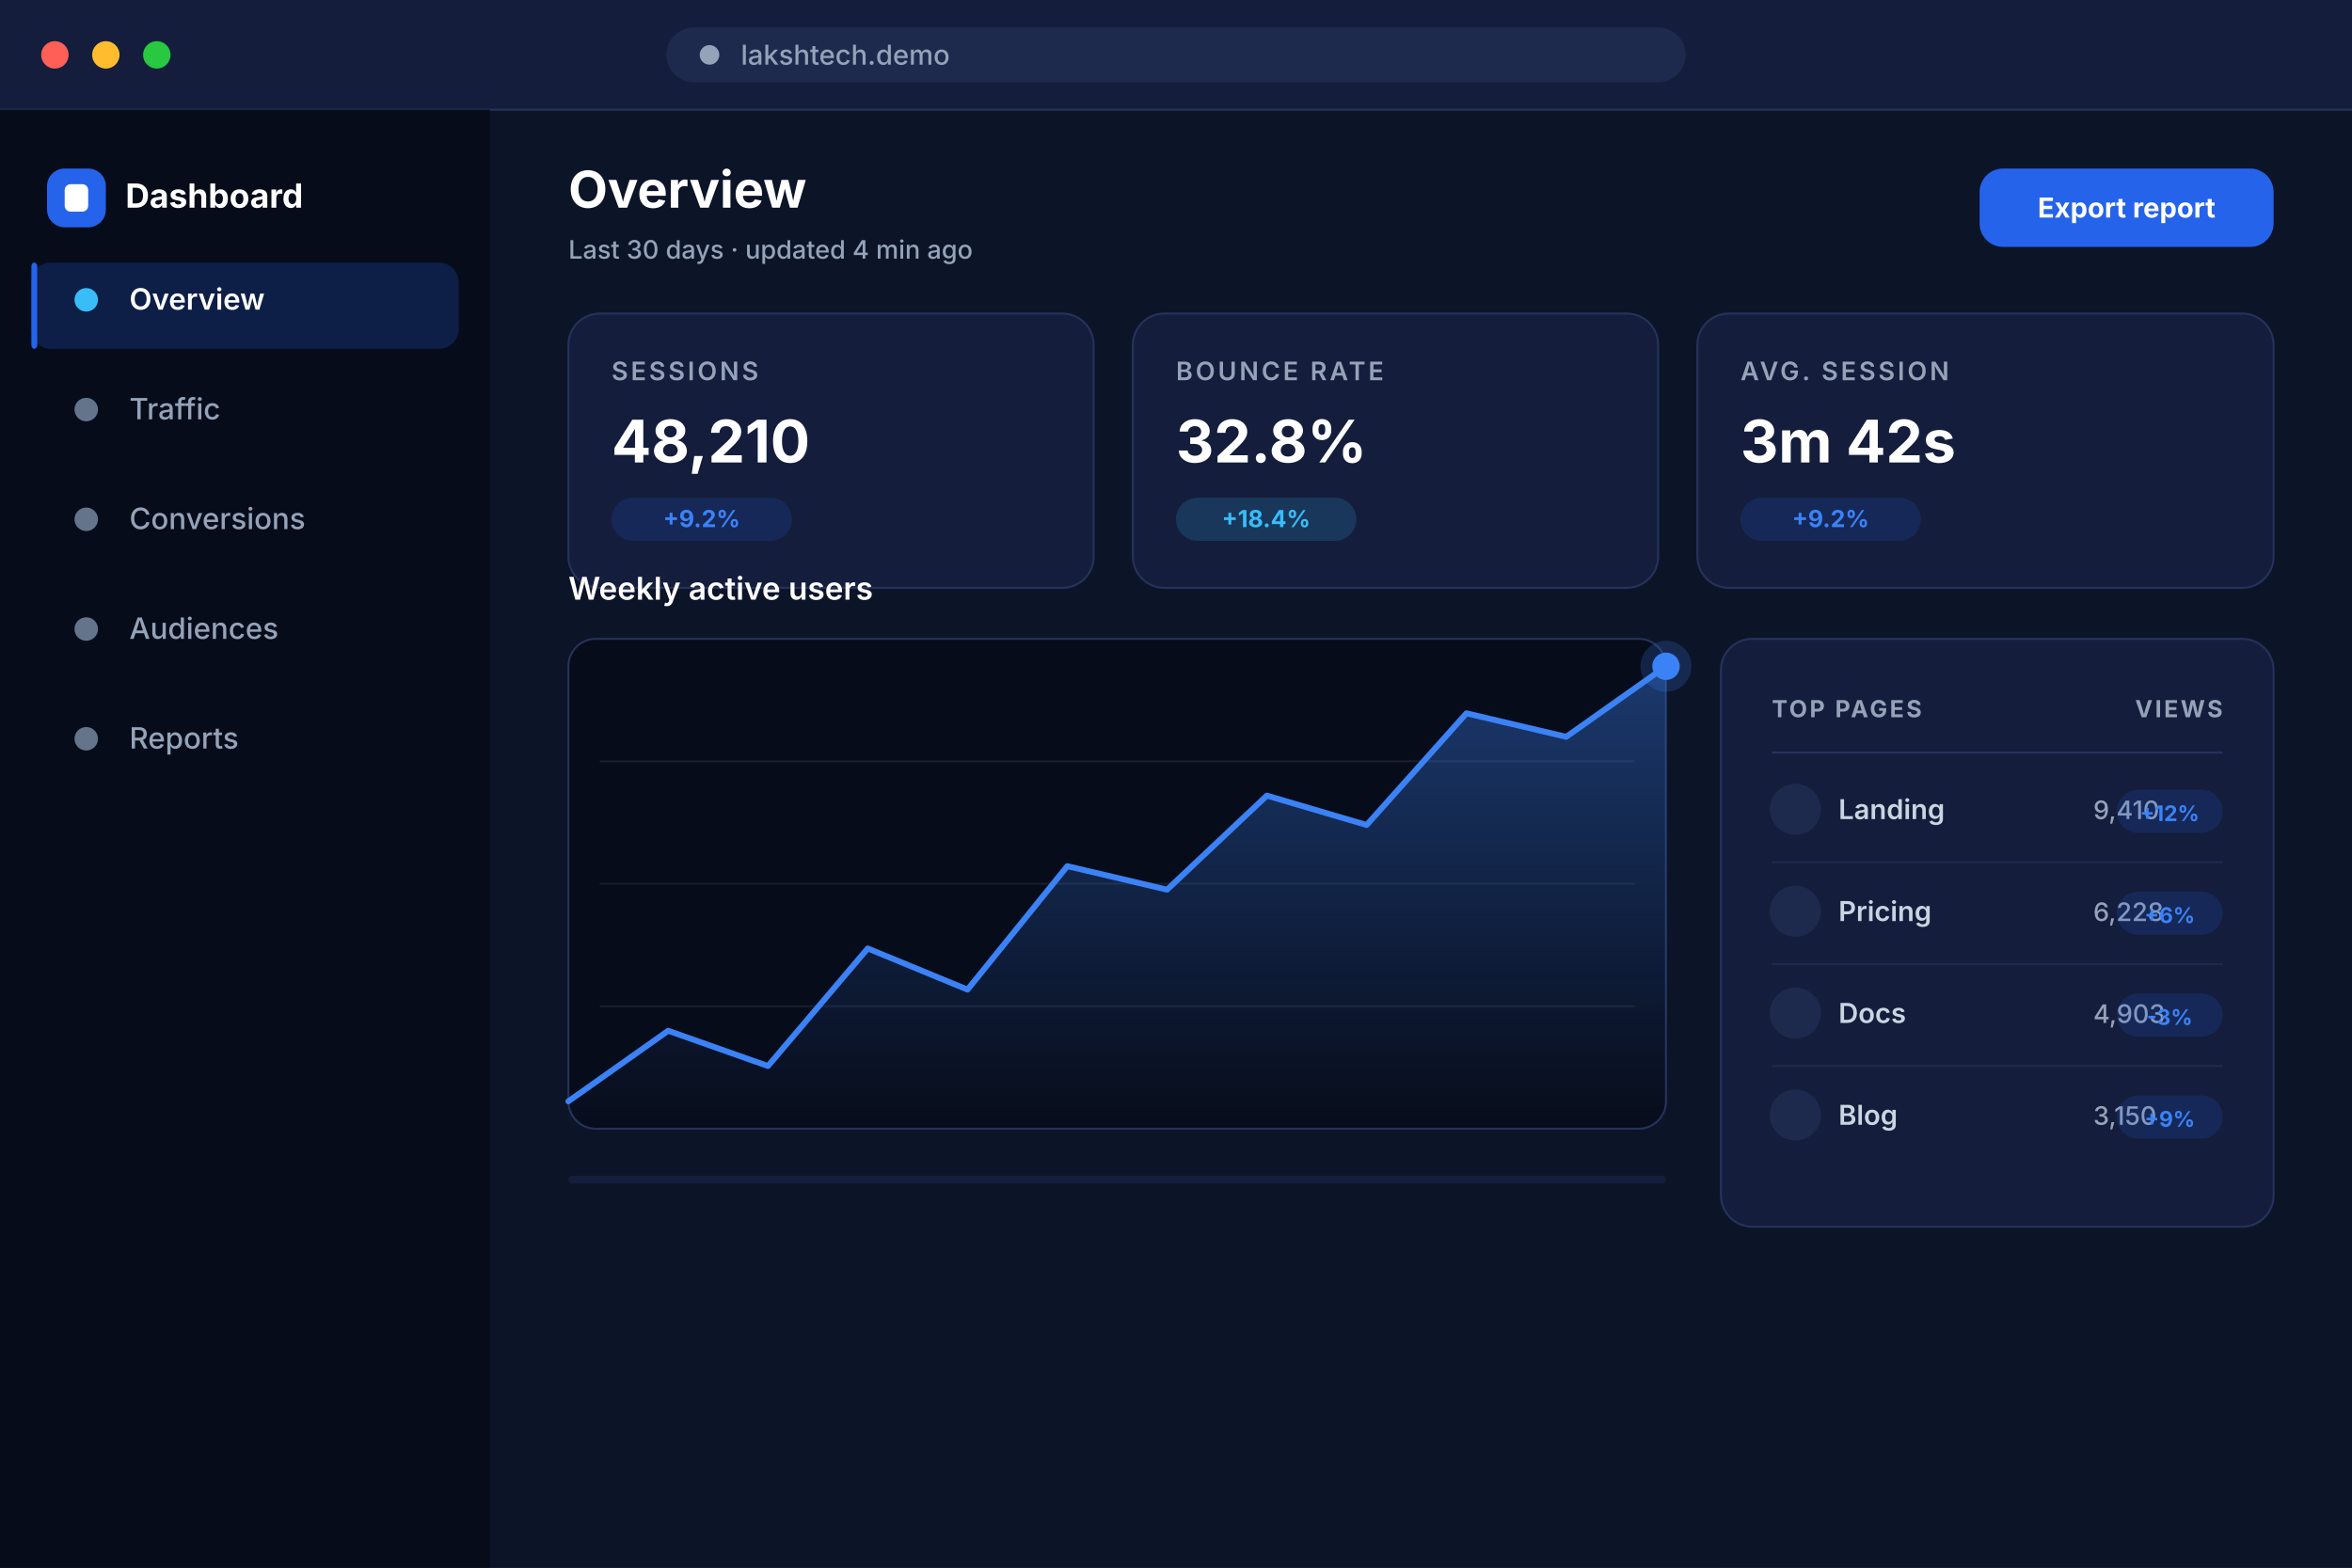
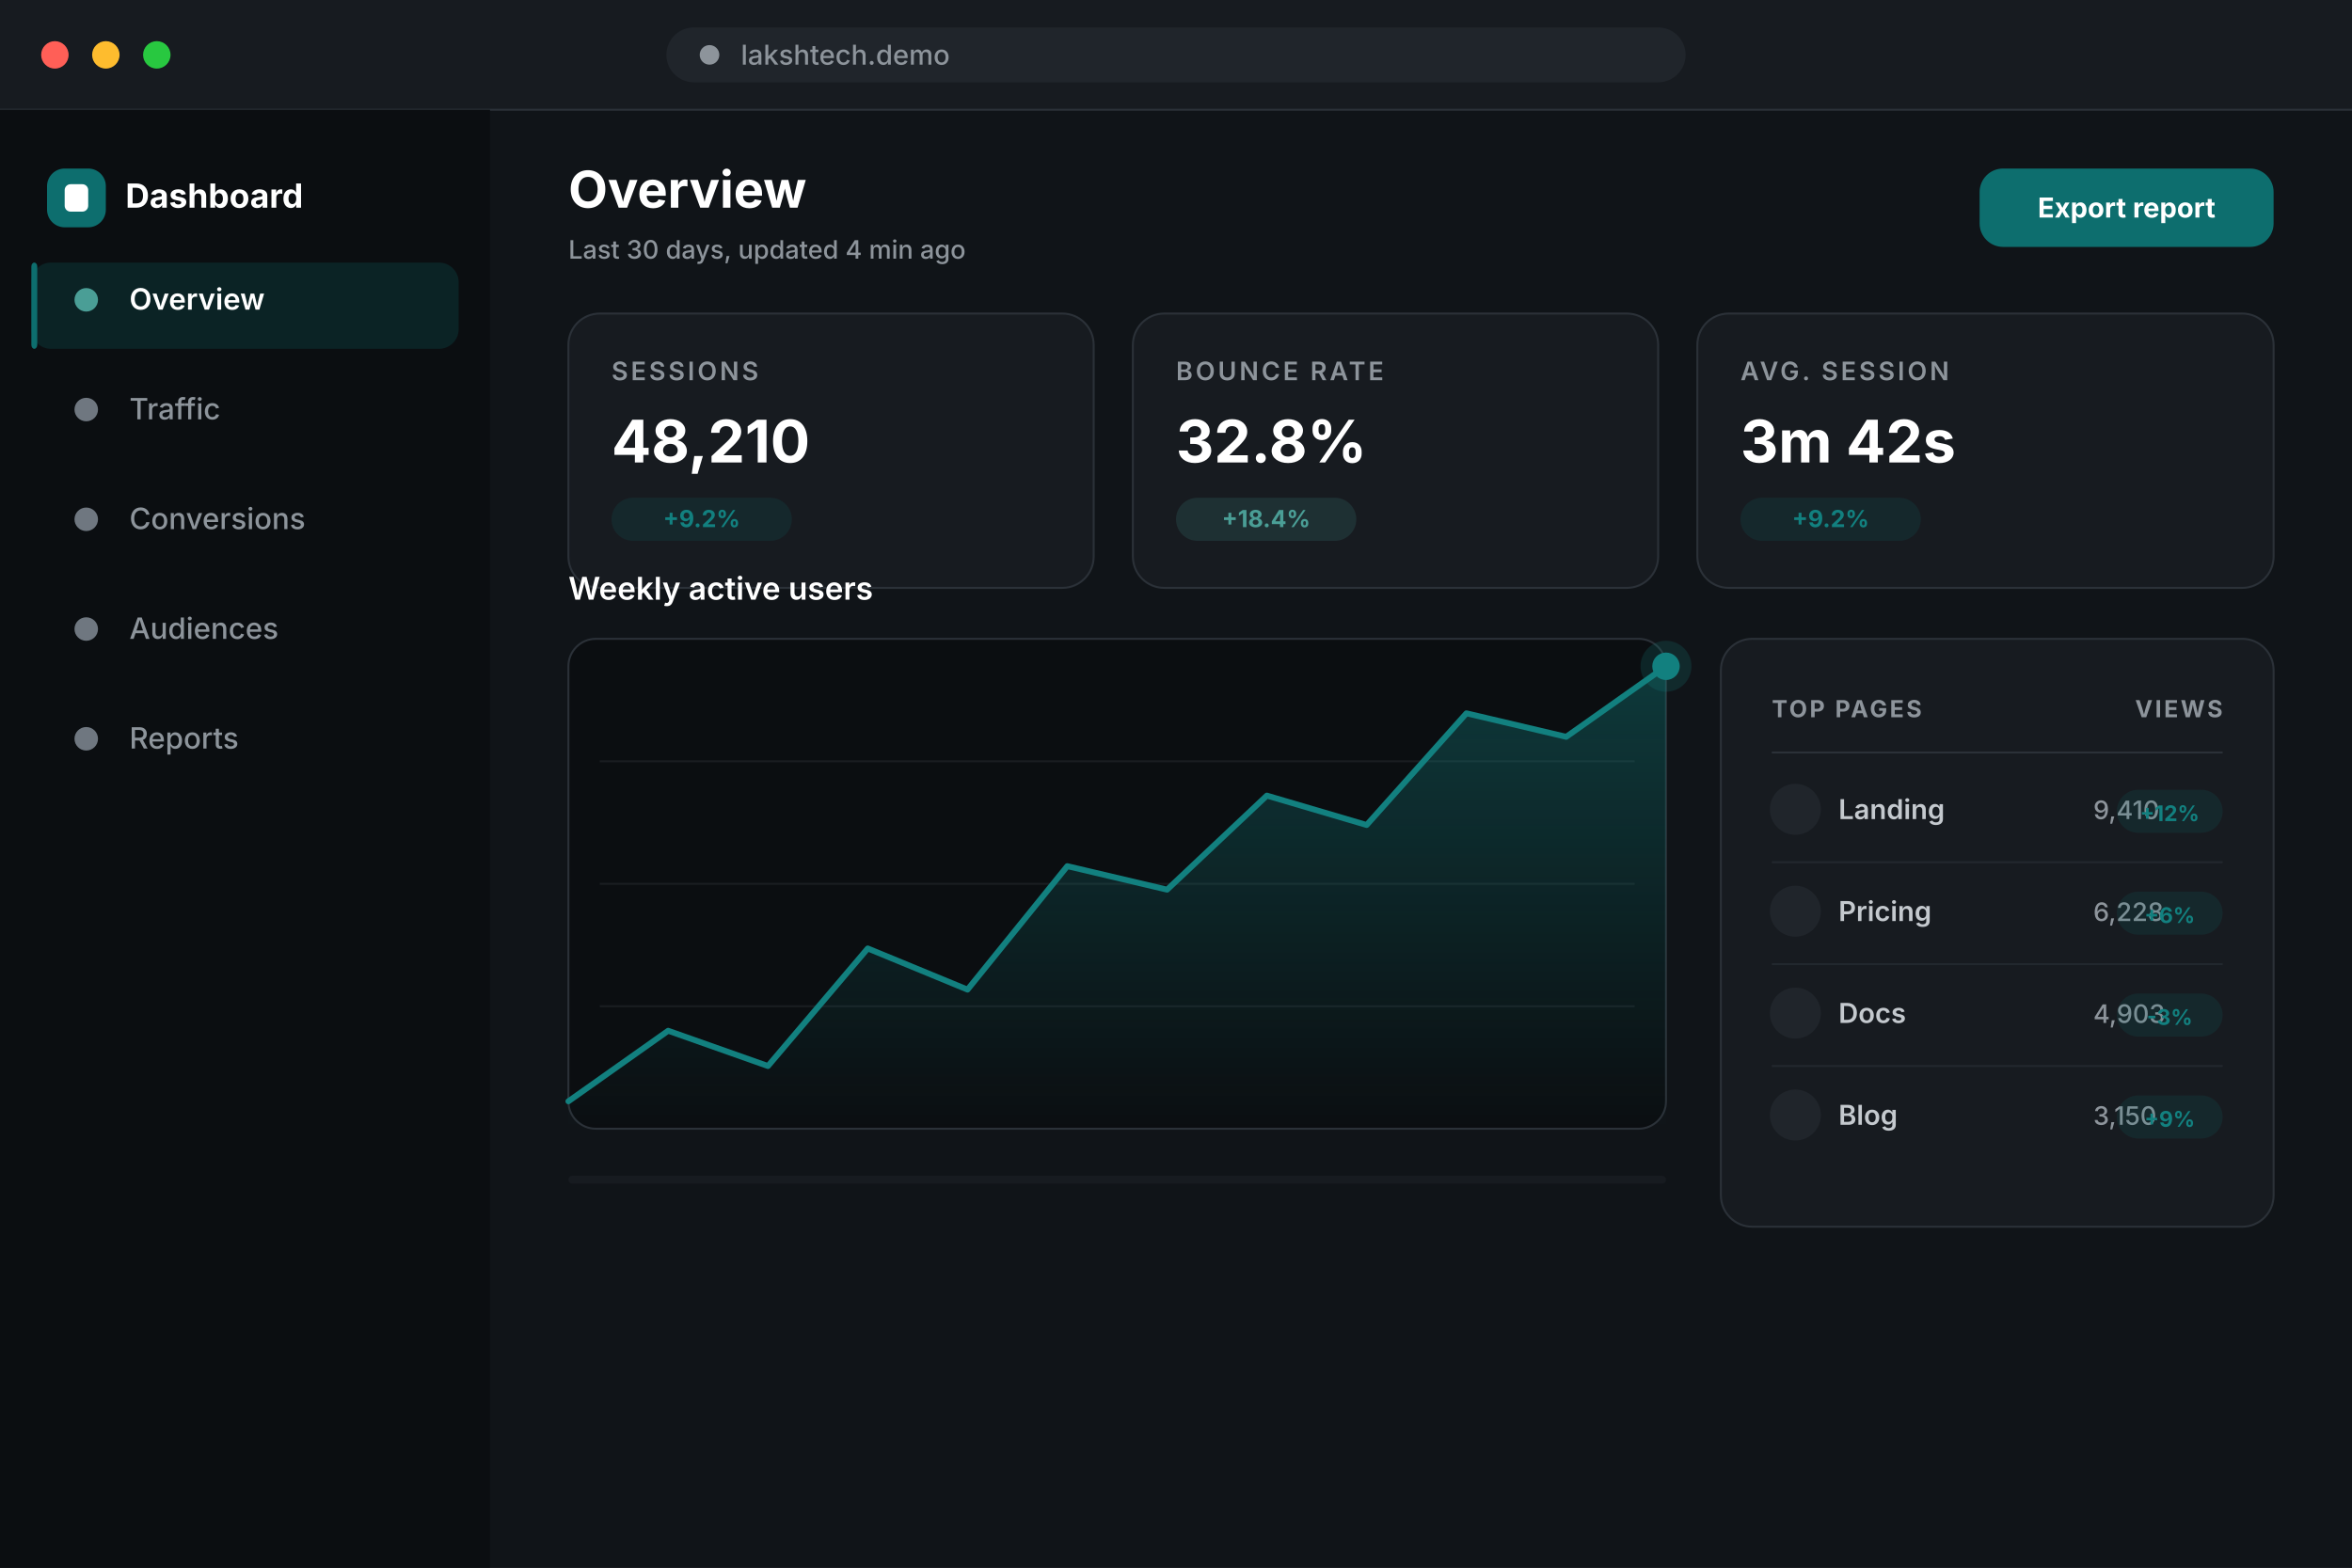
<svg xmlns="http://www.w3.org/2000/svg" viewBox="0 0 1200 800" width="1200" height="800" role="img" aria-label="aurora-analytics interface mockup">
-   <rect x="0" y="0" width="1200" height="800" rx="0" fill="#070C1A" />
+   <rect x="0" y="0" width="1200" height="800" rx="0" fill="#0b0e11" />
  <defs>
    <linearGradient id="bgGrad" x1="0" y1="0" x2="1" y2="1">
-       <stop offset="0%" stop-color="#070C1A" />
-       <stop offset="100%" stop-color="#141E3C" />
+       <stop offset="0%" stop-color="#0b0e11" />
+       <stop offset="100%" stop-color="#171b20" />
    </linearGradient>
  </defs>
  <rect x="0" y="0" width="1200" height="800" rx="0" fill="url(#bgGrad)" />
-   <rect x="0" y="0" width="1200" height="800" rx="0" fill="#0C1428" />
-   <rect x="0" y="0" width="1200" height="56" rx="0" fill="#141E3C" />
-   <line x1="0" y1="56" x2="1200" y2="56" stroke="#26325A" stroke-width="1" />
+   <rect x="0" y="0" width="1200" height="800" rx="0" fill="#101418" />
+   <rect x="0" y="0" width="1200" height="56" rx="0" fill="#171b20" />
+   <line x1="0" y1="56" x2="1200" y2="56" stroke="#2b3138" stroke-width="1" />
  <circle cx="28" cy="28" r="7" fill="#FF5F57" />
  <circle cx="54" cy="28" r="7" fill="#FEBC2E" />
  <circle cx="80" cy="28" r="7" fill="#28C840" />
-   <rect x="340" y="14" width="520" height="28" rx="14" fill="#1E2A4D" />
-   <circle cx="362" cy="28" r="5" fill="#94A3B8" />
-   <text x="378" y="33" font-family="Inter, Segoe UI, Arial, sans-serif" font-size="14" font-weight="500" fill="#94A3B8" text-anchor="start">lakshtech.demo</text>
-   <rect x="0" y="56" width="250" height="744" rx="0" fill="#070C1A" />
-   <rect x="24" y="86" width="30" height="30" rx="9" fill="#2563EB" />
+   <rect x="340" y="14" width="520" height="28" rx="14" fill="#20252b" />
+   <circle cx="362" cy="28" r="5" fill="#8d949b" />
+   <text x="378" y="33" font-family="Inter, Segoe UI, Arial, sans-serif" font-size="14" font-weight="500" fill="#8d949b" text-anchor="start">lakshtech.demo</text>
+   <rect x="0" y="56" width="250" height="744" rx="0" fill="#0b0e11" />
+   <rect x="24" y="86" width="30" height="30" rx="9" fill="#0d6e6e" />
  <rect x="33" y="94" width="12" height="14" rx="3" fill="#FFFFFF" />
  <text x="64" y="106" font-family="Inter, Segoe UI, Arial, sans-serif" font-size="17" font-weight="700" fill="#FFFFFF" text-anchor="start">Dashboard</text>
-   <rect x="16" y="134" width="218" height="44" rx="10" fill="rgba(37,99,235,.22)" />
-   <rect x="16" y="134" width="3" height="44" rx="2" fill="#2563EB" />
-   <circle cx="44" cy="153" r="6" fill="#38BDF8" />
+   <rect x="16" y="134" width="218" height="44" rx="10" fill="rgba(13,110,110,.22)" />
+   <rect x="16" y="134" width="3" height="44" rx="2" fill="#0d6e6e" />
+   <circle cx="44" cy="153" r="6" fill="#4a9e96" />
  <text x="66" y="158" font-family="Inter, Segoe UI, Arial, sans-serif" font-size="15" font-weight="600" fill="#FFFFFF" text-anchor="start">Overview</text>
-   <circle cx="44" cy="209" r="6" fill="#64748B" />
-   <text x="66" y="214" font-family="Inter, Segoe UI, Arial, sans-serif" font-size="15" font-weight="500" fill="#94A3B8" text-anchor="start">Traffic</text>
-   <circle cx="44" cy="265" r="6" fill="#64748B" />
-   <text x="66" y="270" font-family="Inter, Segoe UI, Arial, sans-serif" font-size="15" font-weight="500" fill="#94A3B8" text-anchor="start">Conversions</text>
-   <circle cx="44" cy="321" r="6" fill="#64748B" />
-   <text x="66" y="326" font-family="Inter, Segoe UI, Arial, sans-serif" font-size="15" font-weight="500" fill="#94A3B8" text-anchor="start">Audiences</text>
-   <circle cx="44" cy="377" r="6" fill="#64748B" />
-   <text x="66" y="382" font-family="Inter, Segoe UI, Arial, sans-serif" font-size="15" font-weight="500" fill="#94A3B8" text-anchor="start">Reports</text>
+   <circle cx="44" cy="209" r="6" fill="#6f7780" />
+   <text x="66" y="214" font-family="Inter, Segoe UI, Arial, sans-serif" font-size="15" font-weight="500" fill="#8d949b" text-anchor="start">Traffic</text>
+   <circle cx="44" cy="265" r="6" fill="#6f7780" />
+   <text x="66" y="270" font-family="Inter, Segoe UI, Arial, sans-serif" font-size="15" font-weight="500" fill="#8d949b" text-anchor="start">Conversions</text>
+   <circle cx="44" cy="321" r="6" fill="#6f7780" />
+   <text x="66" y="326" font-family="Inter, Segoe UI, Arial, sans-serif" font-size="15" font-weight="500" fill="#8d949b" text-anchor="start">Audiences</text>
+   <circle cx="44" cy="377" r="6" fill="#6f7780" />
+   <text x="66" y="382" font-family="Inter, Segoe UI, Arial, sans-serif" font-size="15" font-weight="500" fill="#8d949b" text-anchor="start">Reports</text>
  <rect x="250" y="56" width="950" height="744" rx="0" fill="transparent" />
  <text x="290" y="106" font-family="Inter, Segoe UI, Arial, sans-serif" font-size="26" font-weight="700" fill="#FFFFFF" text-anchor="start">Overview</text>
-   <text x="290" y="132" font-family="Inter, Segoe UI, Arial, sans-serif" font-size="13" font-weight="500" fill="#94A3B8" text-anchor="start">Last 30 days · updated 4 min ago</text>
-   <rect x="1010" y="86" width="150" height="40" rx="12" fill="#2563EB" />
+   <text x="290" y="132" font-family="Inter, Segoe UI, Arial, sans-serif" font-size="13" font-weight="500" fill="#8d949b" text-anchor="start">Last 30 days, updated 4 min ago</text>
+   <rect x="1010" y="86" width="150" height="40" rx="12" fill="#0d6e6e" />
  <text x="1085" y="111" font-family="Inter, Segoe UI, Arial, sans-serif" font-size="14" font-weight="700" fill="#FFFFFF" text-anchor="middle">Export report</text>
-   <rect x="290" y="160" width="268" height="140" rx="16" fill="#141E3C" />
-   <rect x="290" y="160" width="268" height="140" rx="16" fill="none" stroke="#26325A" stroke-width="1" />
-   <text x="312" y="194" font-family="Inter, Segoe UI, Arial, sans-serif" font-size="13" font-weight="600" fill="#94A3B8" text-anchor="start" letter-spacing="1.4">SESSIONS</text>
+   <rect x="290" y="160" width="268" height="140" rx="16" fill="#171b20" />
+   <rect x="290" y="160" width="268" height="140" rx="16" fill="none" stroke="#2b3138" stroke-width="1" />
+   <text x="312" y="194" font-family="Inter, Segoe UI, Arial, sans-serif" font-size="13" font-weight="600" fill="#8d949b" text-anchor="start" letter-spacing="1.4">SESSIONS</text>
  <text x="312" y="236" font-family="Inter, Segoe UI, Arial, sans-serif" font-size="30" font-weight="700" fill="#FFFFFF" text-anchor="start">48,210</text>
-   <rect x="312" y="254" width="92" height="22" rx="11" fill="rgba(37,99,235,.16)" />
-   <text x="358" y="269" font-family="Inter, Segoe UI, Arial, sans-serif" font-size="12" font-weight="700" fill="#3B82F6" text-anchor="middle">+9.2%</text>
-   <rect x="578" y="160" width="268" height="140" rx="16" fill="#141E3C" />
-   <rect x="578" y="160" width="268" height="140" rx="16" fill="none" stroke="#26325A" stroke-width="1" />
-   <text x="600" y="194" font-family="Inter, Segoe UI, Arial, sans-serif" font-size="13" font-weight="600" fill="#94A3B8" text-anchor="start" letter-spacing="1.4">BOUNCE RATE</text>
+   <rect x="312" y="254" width="92" height="22" rx="11" fill="rgba(13,110,110,.16)" />
+   <text x="358" y="269" font-family="Inter, Segoe UI, Arial, sans-serif" font-size="12" font-weight="700" fill="#12807f" text-anchor="middle">+9.2%</text>
+   <rect x="578" y="160" width="268" height="140" rx="16" fill="#171b20" />
+   <rect x="578" y="160" width="268" height="140" rx="16" fill="none" stroke="#2b3138" stroke-width="1" />
+   <text x="600" y="194" font-family="Inter, Segoe UI, Arial, sans-serif" font-size="13" font-weight="600" fill="#8d949b" text-anchor="start" letter-spacing="1.4">BOUNCE RATE</text>
  <text x="600" y="236" font-family="Inter, Segoe UI, Arial, sans-serif" font-size="30" font-weight="700" fill="#FFFFFF" text-anchor="start">32.8%</text>
-   <rect x="600" y="254" width="92" height="22" rx="11" fill="rgba(56,189,248,.16)" />
-   <text x="646" y="269" font-family="Inter, Segoe UI, Arial, sans-serif" font-size="12" font-weight="700" fill="#38BDF8" text-anchor="middle">+18.4%</text>
-   <rect x="866" y="160" width="294" height="140" rx="16" fill="#141E3C" />
-   <rect x="866" y="160" width="294" height="140" rx="16" fill="none" stroke="#26325A" stroke-width="1" />
-   <text x="888" y="194" font-family="Inter, Segoe UI, Arial, sans-serif" font-size="13" font-weight="600" fill="#94A3B8" text-anchor="start" letter-spacing="1.4">AVG. SESSION</text>
+   <rect x="600" y="254" width="92" height="22" rx="11" fill="rgba(74,158,150,.16)" />
+   <text x="646" y="269" font-family="Inter, Segoe UI, Arial, sans-serif" font-size="12" font-weight="700" fill="#4a9e96" text-anchor="middle">+18.4%</text>
+   <rect x="866" y="160" width="294" height="140" rx="16" fill="#171b20" />
+   <rect x="866" y="160" width="294" height="140" rx="16" fill="none" stroke="#2b3138" stroke-width="1" />
+   <text x="888" y="194" font-family="Inter, Segoe UI, Arial, sans-serif" font-size="13" font-weight="600" fill="#8d949b" text-anchor="start" letter-spacing="1.4">AVG. SESSION</text>
  <text x="888" y="236" font-family="Inter, Segoe UI, Arial, sans-serif" font-size="30" font-weight="700" fill="#FFFFFF" text-anchor="start">3m 42s</text>
-   <rect x="888" y="254" width="92" height="22" rx="11" fill="rgba(37,99,235,.16)" />
-   <text x="934" y="269" font-family="Inter, Segoe UI, Arial, sans-serif" font-size="12" font-weight="700" fill="#3B82F6" text-anchor="middle">+9.2%</text>
+   <rect x="888" y="254" width="92" height="22" rx="11" fill="rgba(13,110,110,.16)" />
+   <text x="934" y="269" font-family="Inter, Segoe UI, Arial, sans-serif" font-size="12" font-weight="700" fill="#12807f" text-anchor="middle">+9.2%</text>
  <defs>
    <linearGradient id="ac290326" x1="0" y1="0" x2="0" y2="1">
-       <stop offset="0%" stop-color="#3B82F6" stop-opacity=".38" />
-       <stop offset="100%" stop-color="#3B82F6" stop-opacity="0" />
+       <stop offset="0%" stop-color="#12807f" stop-opacity=".38" />
+       <stop offset="100%" stop-color="#12807f" stop-opacity="0" />
    </linearGradient>
  </defs>
-   <rect x="290" y="326" width="560" height="250" rx="14" fill="#070C1A" />
-   <rect x="290" y="326" width="560" height="250" rx="14" fill="none" stroke="#26325A" />
-   <line x1="306" y1="388.5" x2="834" y2="388.5" stroke="rgba(148,163,184,.12)" stroke-width="1" />
-   <line x1="306" y1="451" x2="834" y2="451" stroke="rgba(148,163,184,.12)" stroke-width="1" />
-   <line x1="306" y1="513.5" x2="834" y2="513.5" stroke="rgba(148,163,184,.12)" stroke-width="1" />
+   <rect x="290" y="326" width="560" height="250" rx="14" fill="#0b0e11" />
+   <rect x="290" y="326" width="560" height="250" rx="14" fill="none" stroke="#2b3138" />
+   <line x1="306" y1="388.5" x2="834" y2="388.5" stroke="rgba(141,148,155,.12)" stroke-width="1" />
+   <line x1="306" y1="451" x2="834" y2="451" stroke="rgba(141,148,155,.12)" stroke-width="1" />
+   <line x1="306" y1="513.5" x2="834" y2="513.5" stroke="rgba(141,148,155,.12)" stroke-width="1" />
  <path d="M290,576 L290,562 L340.909,526 L391.818,544 L442.727,484 L493.636,505 L544.545,442 L595.455,454 L646.364,406 L697.273,421 L748.182,364 L799.091,376 L850,340 L850,576 Z" fill="url(#ac290326)" />
-   <polyline points="290,562 340.909,526 391.818,544 442.727,484 493.636,505 544.545,442 595.455,454 646.364,406 697.273,421 748.182,364 799.091,376 850,340" fill="none" stroke="#3B82F6" stroke-width="3" stroke-linecap="round" stroke-linejoin="round" />
-   <circle cx="850" cy="340" r="7" fill="#3B82F6" />
-   <circle cx="850" cy="340" r="13" fill="#3B82F6" opacity=".2" />
+   <polyline points="290,562 340.909,526 391.818,544 442.727,484 493.636,505 544.545,442 595.455,454 646.364,406 697.273,421 748.182,364 799.091,376 850,340" fill="none" stroke="#12807f" stroke-width="3" stroke-linecap="round" stroke-linejoin="round" />
+   <circle cx="850" cy="340" r="7" fill="#12807f" />
+   <circle cx="850" cy="340" r="13" fill="#12807f" opacity=".2" />
  <text x="290" y="306" font-family="Inter, Segoe UI, Arial, sans-serif" font-size="16" font-weight="600" fill="#FFFFFF" text-anchor="start">Weekly active users</text>
-   <rect x="878" y="326" width="282" height="300" rx="16" fill="#141E3C" />
-   <rect x="878" y="326" width="282" height="300" rx="16" fill="none" stroke="#26325A" />
-   <text x="904" y="366" font-family="Inter, Segoe UI, Arial, sans-serif" font-size="12" font-weight="700" fill="#94A3B8" text-anchor="start" letter-spacing="1.2">TOP PAGES</text>
-   <text x="1134" y="366" font-family="Inter, Segoe UI, Arial, sans-serif" font-size="12" font-weight="700" fill="#94A3B8" text-anchor="end" letter-spacing="1.2">VIEWS</text>
-   <line x1="904" y1="384" x2="1134" y2="384" stroke="#26325A" stroke-width="1" />
-   <circle cx="916" cy="413" r="13" fill="#1E2A4D" />
-   <text x="938" y="418" font-family="Inter, Segoe UI, Arial, sans-serif" font-size="14" font-weight="600" fill="#CBD5E1" text-anchor="start">Landing</text>
-   <text x="1068" y="418" font-family="Inter, Segoe UI, Arial, sans-serif" font-size="13" font-weight="500" fill="#94A3B8" text-anchor="start">9,410</text>
-   <rect x="1080" y="403" width="54" height="22" rx="11" fill="rgba(37,99,235,.16)" />
-   <text x="1107" y="419" font-family="Inter, Segoe UI, Arial, sans-serif" font-size="11" font-weight="700" fill="#3B82F6" text-anchor="middle">+12%</text>
-   <line x1="904" y1="440" x2="1134" y2="440" stroke="rgba(38,50,90,.6)" stroke-width="1" />
-   <circle cx="916" cy="465" r="13" fill="#1E2A4D" />
-   <text x="938" y="470" font-family="Inter, Segoe UI, Arial, sans-serif" font-size="14" font-weight="600" fill="#CBD5E1" text-anchor="start">Pricing</text>
-   <text x="1068" y="470" font-family="Inter, Segoe UI, Arial, sans-serif" font-size="13" font-weight="500" fill="#94A3B8" text-anchor="start">6,228</text>
-   <rect x="1080" y="455" width="54" height="22" rx="11" fill="rgba(37,99,235,.16)" />
-   <text x="1107" y="471" font-family="Inter, Segoe UI, Arial, sans-serif" font-size="11" font-weight="700" fill="#3B82F6" text-anchor="middle">+6%</text>
-   <line x1="904" y1="492" x2="1134" y2="492" stroke="rgba(38,50,90,.6)" stroke-width="1" />
-   <circle cx="916" cy="517" r="13" fill="#1E2A4D" />
-   <text x="938" y="522" font-family="Inter, Segoe UI, Arial, sans-serif" font-size="14" font-weight="600" fill="#CBD5E1" text-anchor="start">Docs</text>
-   <text x="1068" y="522" font-family="Inter, Segoe UI, Arial, sans-serif" font-size="13" font-weight="500" fill="#94A3B8" text-anchor="start">4,903</text>
-   <rect x="1080" y="507" width="54" height="22" rx="11" fill="rgba(37,99,235,.16)" />
-   <text x="1107" y="523" font-family="Inter, Segoe UI, Arial, sans-serif" font-size="11" font-weight="700" fill="#3B82F6" text-anchor="middle">-3%</text>
-   <line x1="904" y1="544" x2="1134" y2="544" stroke="rgba(38,50,90,.6)" stroke-width="1" />
-   <circle cx="916" cy="569" r="13" fill="#1E2A4D" />
-   <text x="938" y="574" font-family="Inter, Segoe UI, Arial, sans-serif" font-size="14" font-weight="600" fill="#CBD5E1" text-anchor="start">Blog</text>
-   <text x="1068" y="574" font-family="Inter, Segoe UI, Arial, sans-serif" font-size="13" font-weight="500" fill="#94A3B8" text-anchor="start">3,150</text>
-   <rect x="1080" y="559" width="54" height="22" rx="11" fill="rgba(37,99,235,.16)" />
-   <text x="1107" y="575" font-family="Inter, Segoe UI, Arial, sans-serif" font-size="11" font-weight="700" fill="#3B82F6" text-anchor="middle">+9%</text>
-   <rect x="290" y="600" width="560" height="4" rx="2" fill="#141E3C" />
+   <rect x="878" y="326" width="282" height="300" rx="16" fill="#171b20" />
+   <rect x="878" y="326" width="282" height="300" rx="16" fill="none" stroke="#2b3138" />
+   <text x="904" y="366" font-family="Inter, Segoe UI, Arial, sans-serif" font-size="12" font-weight="700" fill="#8d949b" text-anchor="start" letter-spacing="1.2">TOP PAGES</text>
+   <text x="1134" y="366" font-family="Inter, Segoe UI, Arial, sans-serif" font-size="12" font-weight="700" fill="#8d949b" text-anchor="end" letter-spacing="1.2">VIEWS</text>
+   <line x1="904" y1="384" x2="1134" y2="384" stroke="#2b3138" stroke-width="1" />
+   <circle cx="916" cy="413" r="13" fill="#20252b" />
+   <text x="938" y="418" font-family="Inter, Segoe UI, Arial, sans-serif" font-size="14" font-weight="600" fill="#c4c9ce" text-anchor="start">Landing</text>
+   <text x="1068" y="418" font-family="Inter, Segoe UI, Arial, sans-serif" font-size="13" font-weight="500" fill="#8d949b" text-anchor="start">9,410</text>
+   <rect x="1080" y="403" width="54" height="22" rx="11" fill="rgba(13,110,110,.16)" />
+   <text x="1107" y="419" font-family="Inter, Segoe UI, Arial, sans-serif" font-size="11" font-weight="700" fill="#12807f" text-anchor="middle">+12%</text>
+   <line x1="904" y1="440" x2="1134" y2="440" stroke="rgba(43,49,56,.6)" stroke-width="1" />
+   <circle cx="916" cy="465" r="13" fill="#20252b" />
+   <text x="938" y="470" font-family="Inter, Segoe UI, Arial, sans-serif" font-size="14" font-weight="600" fill="#c4c9ce" text-anchor="start">Pricing</text>
+   <text x="1068" y="470" font-family="Inter, Segoe UI, Arial, sans-serif" font-size="13" font-weight="500" fill="#8d949b" text-anchor="start">6,228</text>
+   <rect x="1080" y="455" width="54" height="22" rx="11" fill="rgba(13,110,110,.16)" />
+   <text x="1107" y="471" font-family="Inter, Segoe UI, Arial, sans-serif" font-size="11" font-weight="700" fill="#12807f" text-anchor="middle">+6%</text>
+   <line x1="904" y1="492" x2="1134" y2="492" stroke="rgba(43,49,56,.6)" stroke-width="1" />
+   <circle cx="916" cy="517" r="13" fill="#20252b" />
+   <text x="938" y="522" font-family="Inter, Segoe UI, Arial, sans-serif" font-size="14" font-weight="600" fill="#c4c9ce" text-anchor="start">Docs</text>
+   <text x="1068" y="522" font-family="Inter, Segoe UI, Arial, sans-serif" font-size="13" font-weight="500" fill="#8d949b" text-anchor="start">4,903</text>
+   <rect x="1080" y="507" width="54" height="22" rx="11" fill="rgba(13,110,110,.16)" />
+   <text x="1107" y="523" font-family="Inter, Segoe UI, Arial, sans-serif" font-size="11" font-weight="700" fill="#12807f" text-anchor="middle">-3%</text>
+   <line x1="904" y1="544" x2="1134" y2="544" stroke="rgba(43,49,56,.6)" stroke-width="1" />
+   <circle cx="916" cy="569" r="13" fill="#20252b" />
+   <text x="938" y="574" font-family="Inter, Segoe UI, Arial, sans-serif" font-size="14" font-weight="600" fill="#c4c9ce" text-anchor="start">Blog</text>
+   <text x="1068" y="574" font-family="Inter, Segoe UI, Arial, sans-serif" font-size="13" font-weight="500" fill="#8d949b" text-anchor="start">3,150</text>
+   <rect x="1080" y="559" width="54" height="22" rx="11" fill="rgba(13,110,110,.16)" />
+   <text x="1107" y="575" font-family="Inter, Segoe UI, Arial, sans-serif" font-size="11" font-weight="700" fill="#12807f" text-anchor="middle">+9%</text>
+   <rect x="290" y="600" width="560" height="4" rx="2" fill="#171b20" />
</svg>
